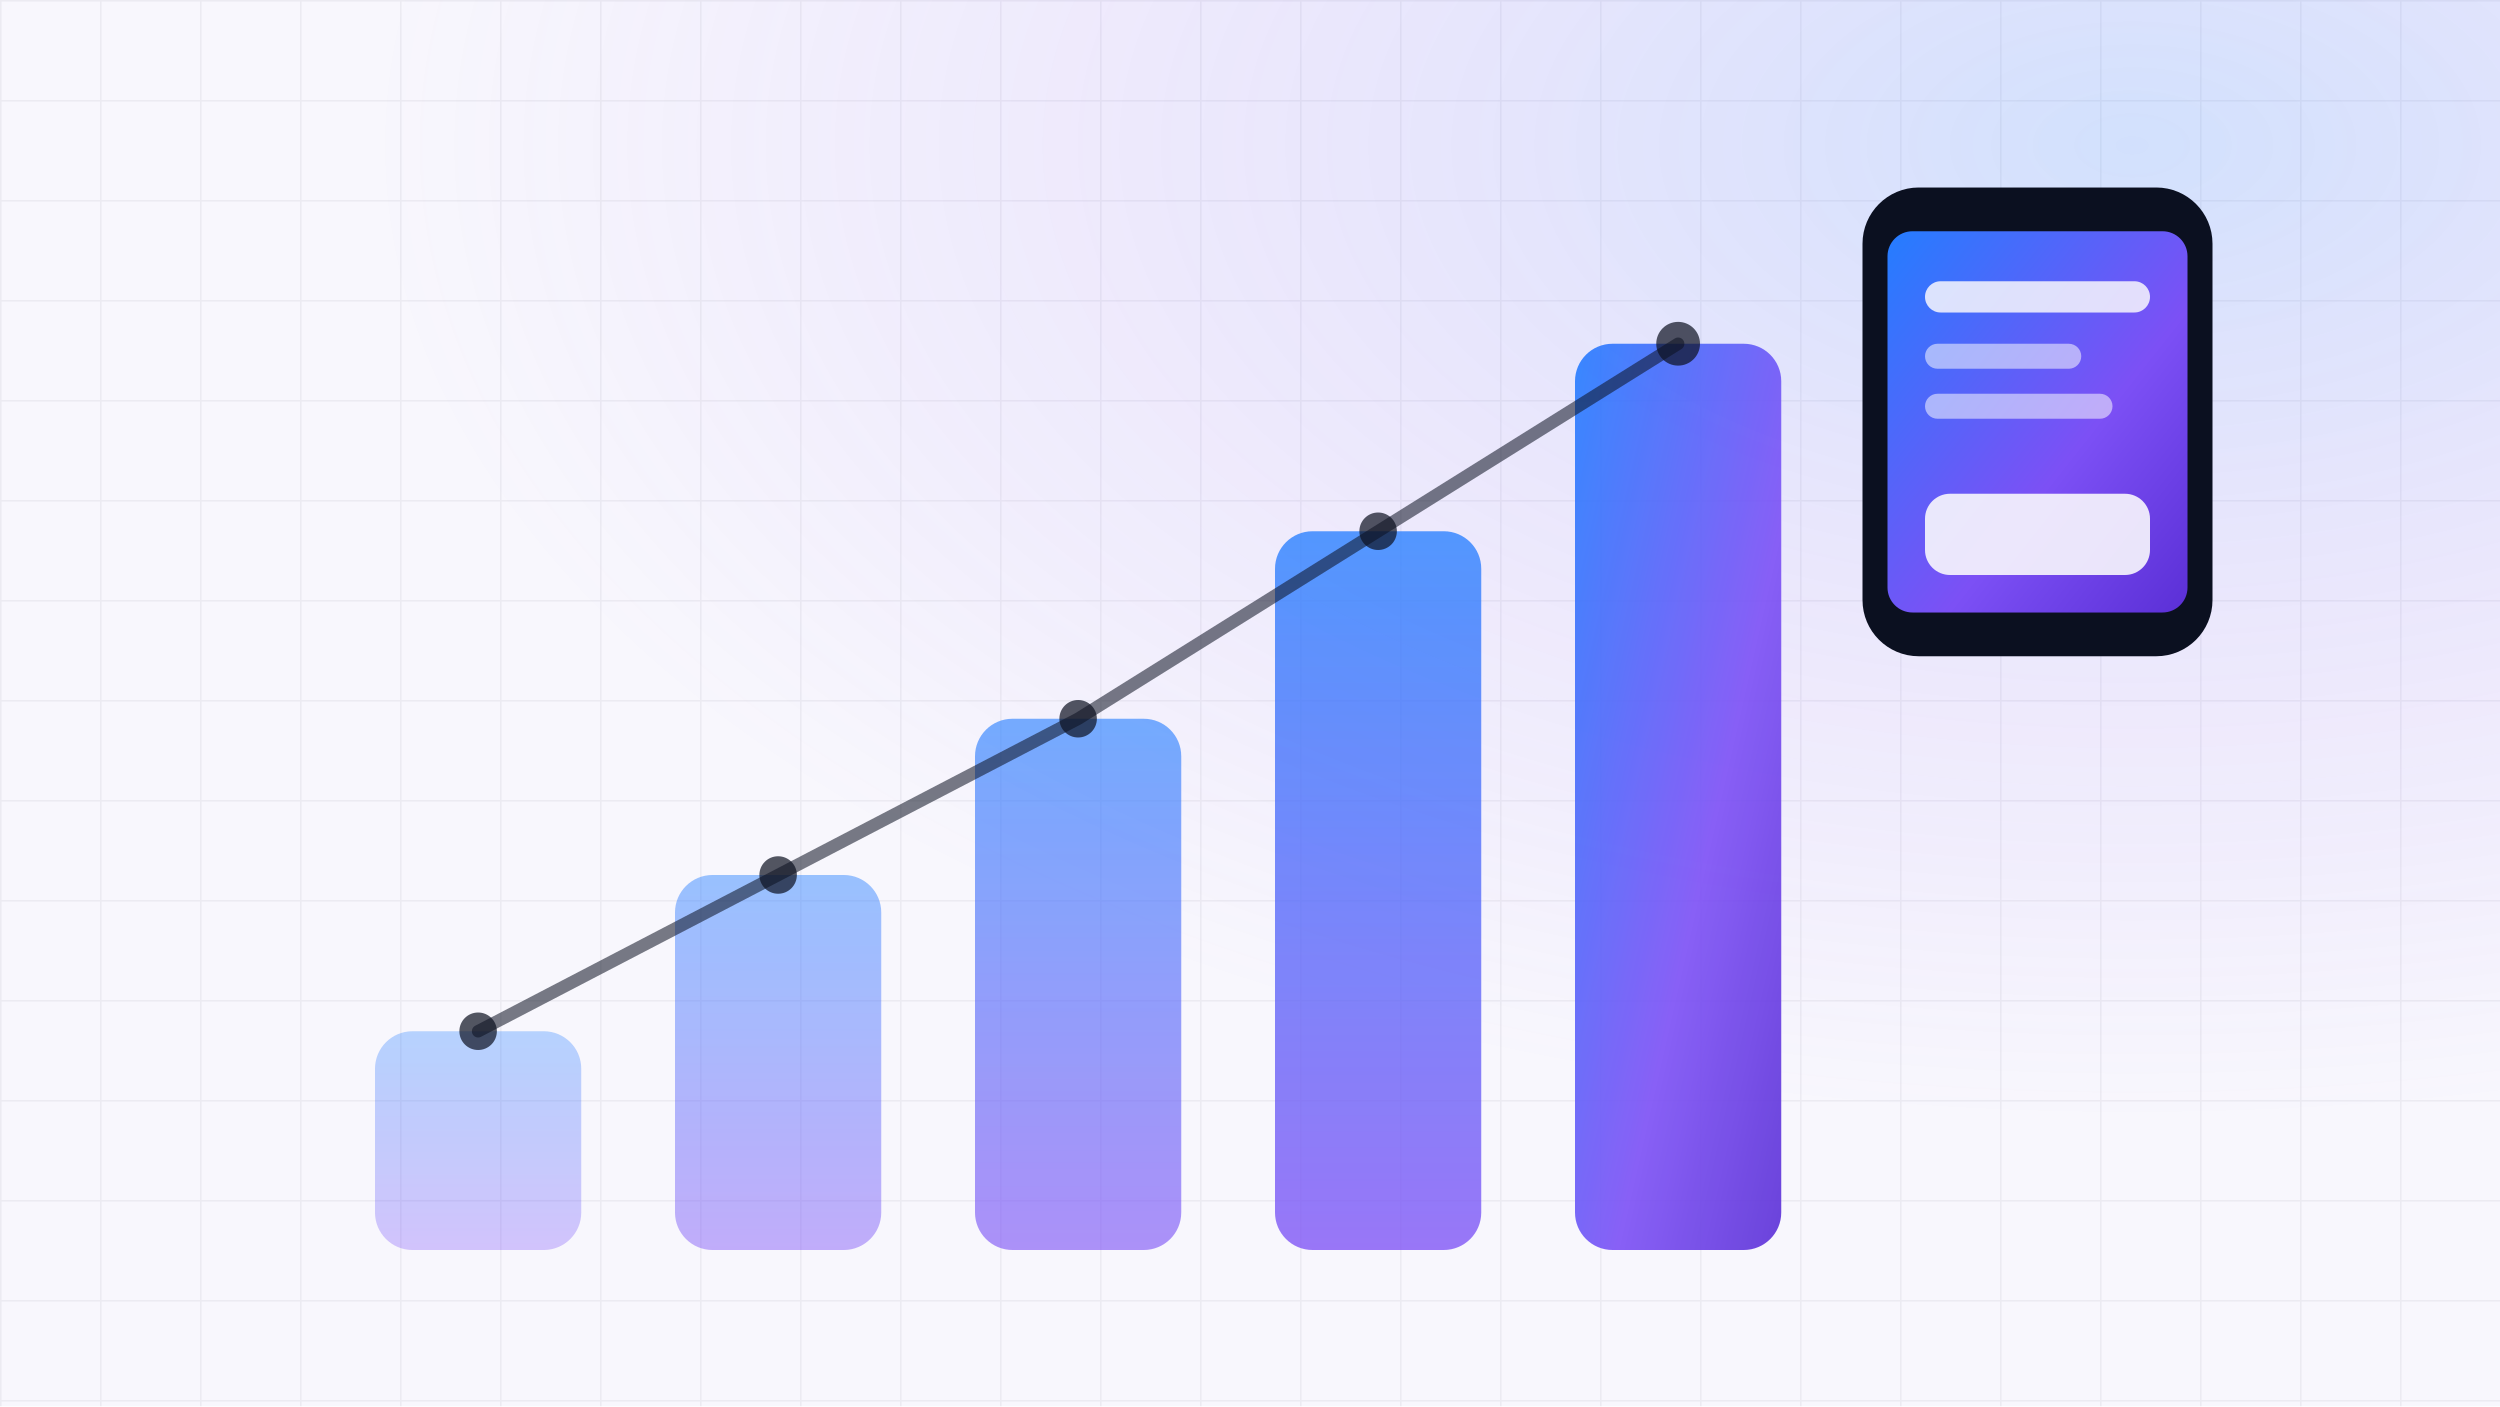
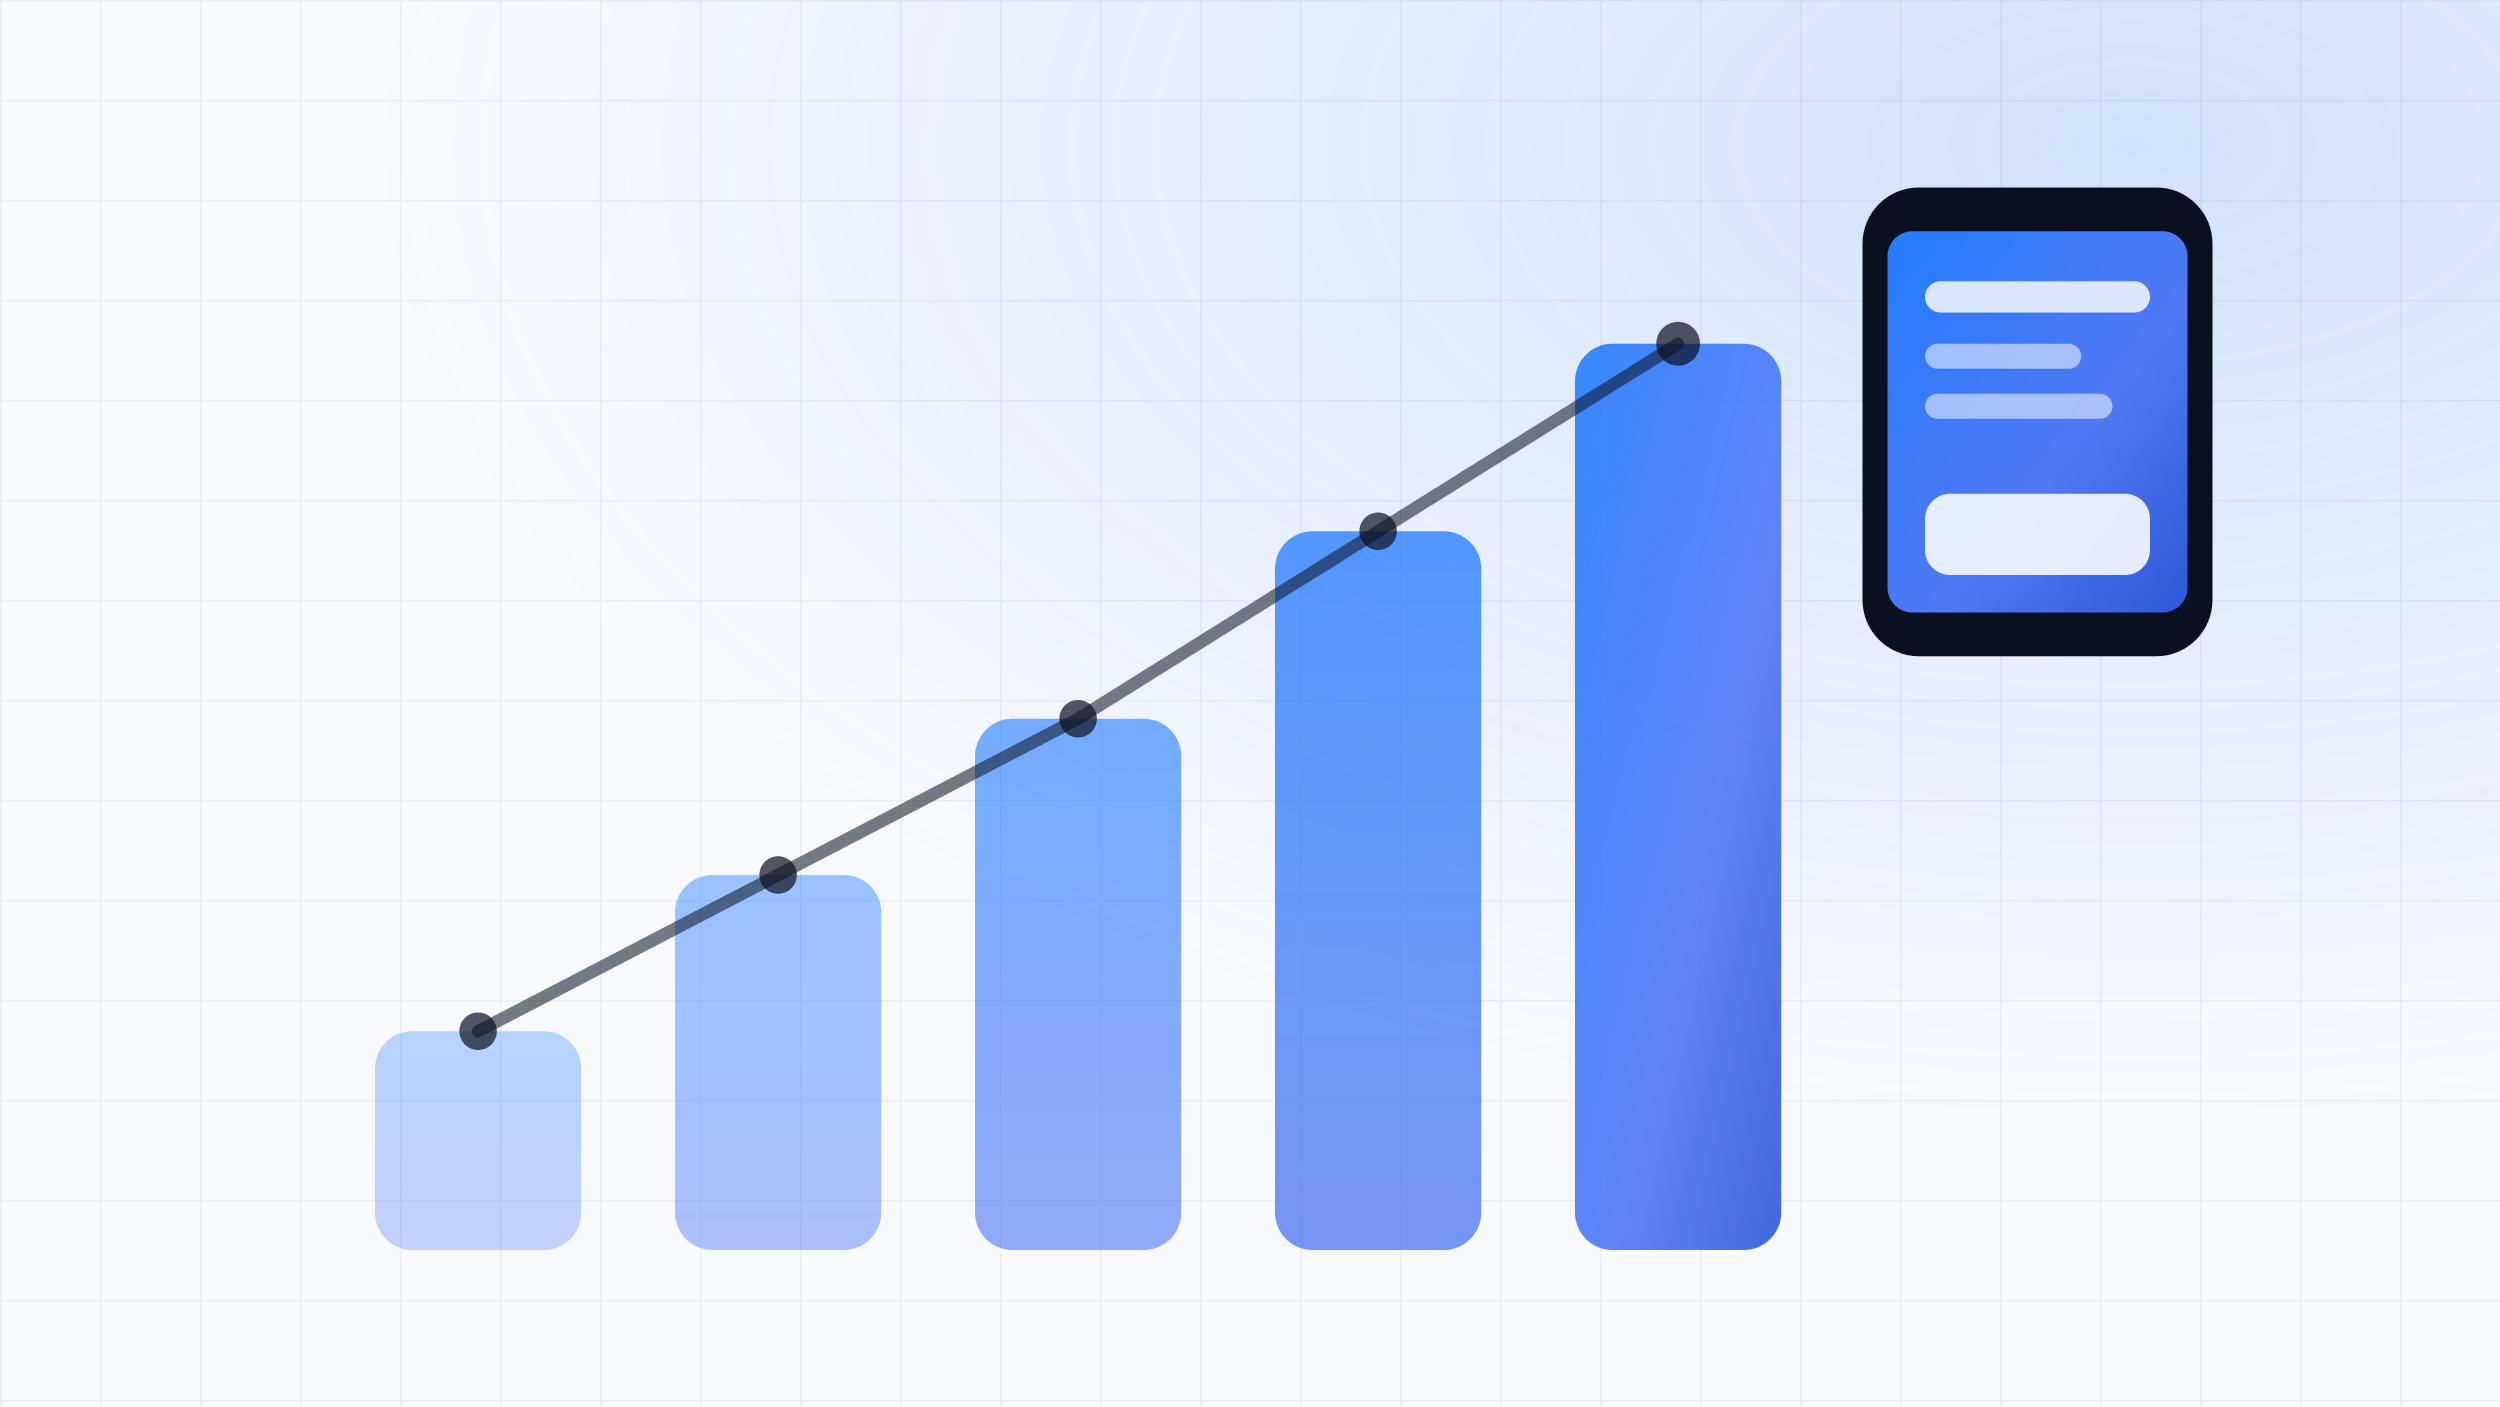
<svg xmlns="http://www.w3.org/2000/svg" viewBox="0 0 800 450">
  <defs>
    <linearGradient id="g1" x1="0%" y1="0%" x2="100%" y2="100%">
      <stop offset="0%" stop-color="#247DFF" />
-       <stop offset="60%" stop-color="#7C50F5" />
-       <stop offset="100%" stop-color="#5B2FD6" />
+       <stop offset="60%" stop-color="#5078F5" />
+       <stop offset="100%" stop-color="#2F58D6" />
    </linearGradient>
    <linearGradient id="barFade" x1="0%" y1="0%" x2="0%" y2="100%">
      <stop offset="0%" stop-color="#247DFF" />
-       <stop offset="100%" stop-color="#7C50F5" />
+       <stop offset="100%" stop-color="#5078F5" />
    </linearGradient>
    <radialGradient id="glow" cx="85%" cy="10%" r="70%">
      <stop offset="0%" stop-color="#247DFF" stop-opacity="0.18" />
-       <stop offset="60%" stop-color="#7C50F5" stop-opacity="0.08" />
-       <stop offset="100%" stop-color="#7C50F5" stop-opacity="0" />
+       <stop offset="60%" stop-color="#5078F5" stop-opacity="0.08" />
+       <stop offset="100%" stop-color="#5078F5" stop-opacity="0" />
    </radialGradient>
    <pattern id="grid" width="32" height="32" patternUnits="userSpaceOnUse">
      <path d="M32 0H0V32" fill="none" stroke="#07091A" stroke-opacity="0.05" stroke-width="1" />
    </pattern>
  </defs>
-   <rect width="800" height="450" fill="#F8F7FD" />
+   <rect width="800" height="450" fill="#F7F9FD" />
  <rect width="800" height="450" fill="url(#grid)" />
  <rect width="800" height="450" fill="url(#glow)" />
  <g opacity="0.9">
    <rect x="120" y="330" width="66" height="70" rx="12" fill="url(#barFade)" opacity="0.35" />
    <rect x="216" y="280" width="66" height="120" rx="12" fill="url(#barFade)" opacity="0.5" />
    <rect x="312" y="230" width="66" height="170" rx="12" fill="url(#barFade)" opacity="0.68" />
    <rect x="408" y="170" width="66" height="230" rx="12" fill="url(#barFade)" opacity="0.85" />
    <rect x="504" y="110" width="66" height="290" rx="12" fill="url(#g1)" />
  </g>
  <polyline points="153,330 249,280 345,230 441,170 537,110" fill="none" stroke="#0B1020" stroke-width="4" stroke-linecap="round" stroke-linejoin="round" opacity="0.55" />
  <g fill="#0B1020" opacity="0.7">
    <circle cx="153" cy="330" r="6" />
    <circle cx="249" cy="280" r="6" />
    <circle cx="345" cy="230" r="6" />
    <circle cx="441" cy="170" r="6" />
    <circle cx="537" cy="110" r="7" />
  </g>
  <g transform="translate(596,60)">
    <rect x="0" y="0" width="112" height="150" rx="18" fill="#0B1020" />
    <rect x="8" y="14" width="96" height="122" rx="8" fill="url(#g1)" />
-     <rect x="20" y="30" width="72" height="10" rx="5" fill="#F8F7FD" opacity="0.85" />
-     <rect x="20" y="50" width="50" height="8" rx="4" fill="#F8F7FD" opacity="0.55" />
-     <rect x="20" y="66" width="60" height="8" rx="4" fill="#F8F7FD" opacity="0.55" />
-     <rect x="20" y="98" width="72" height="26" rx="8" fill="#F8F7FD" opacity="0.9" />
+     <rect x="20" y="30" width="72" height="10" rx="5" fill="#F7F9FD" opacity="0.85" />
+     <rect x="20" y="50" width="50" height="8" rx="4" fill="#F7F9FD" opacity="0.55" />
+     <rect x="20" y="66" width="60" height="8" rx="4" fill="#F7F9FD" opacity="0.55" />
+     <rect x="20" y="98" width="72" height="26" rx="8" fill="#F7F9FD" opacity="0.9" />
  </g>
</svg>
